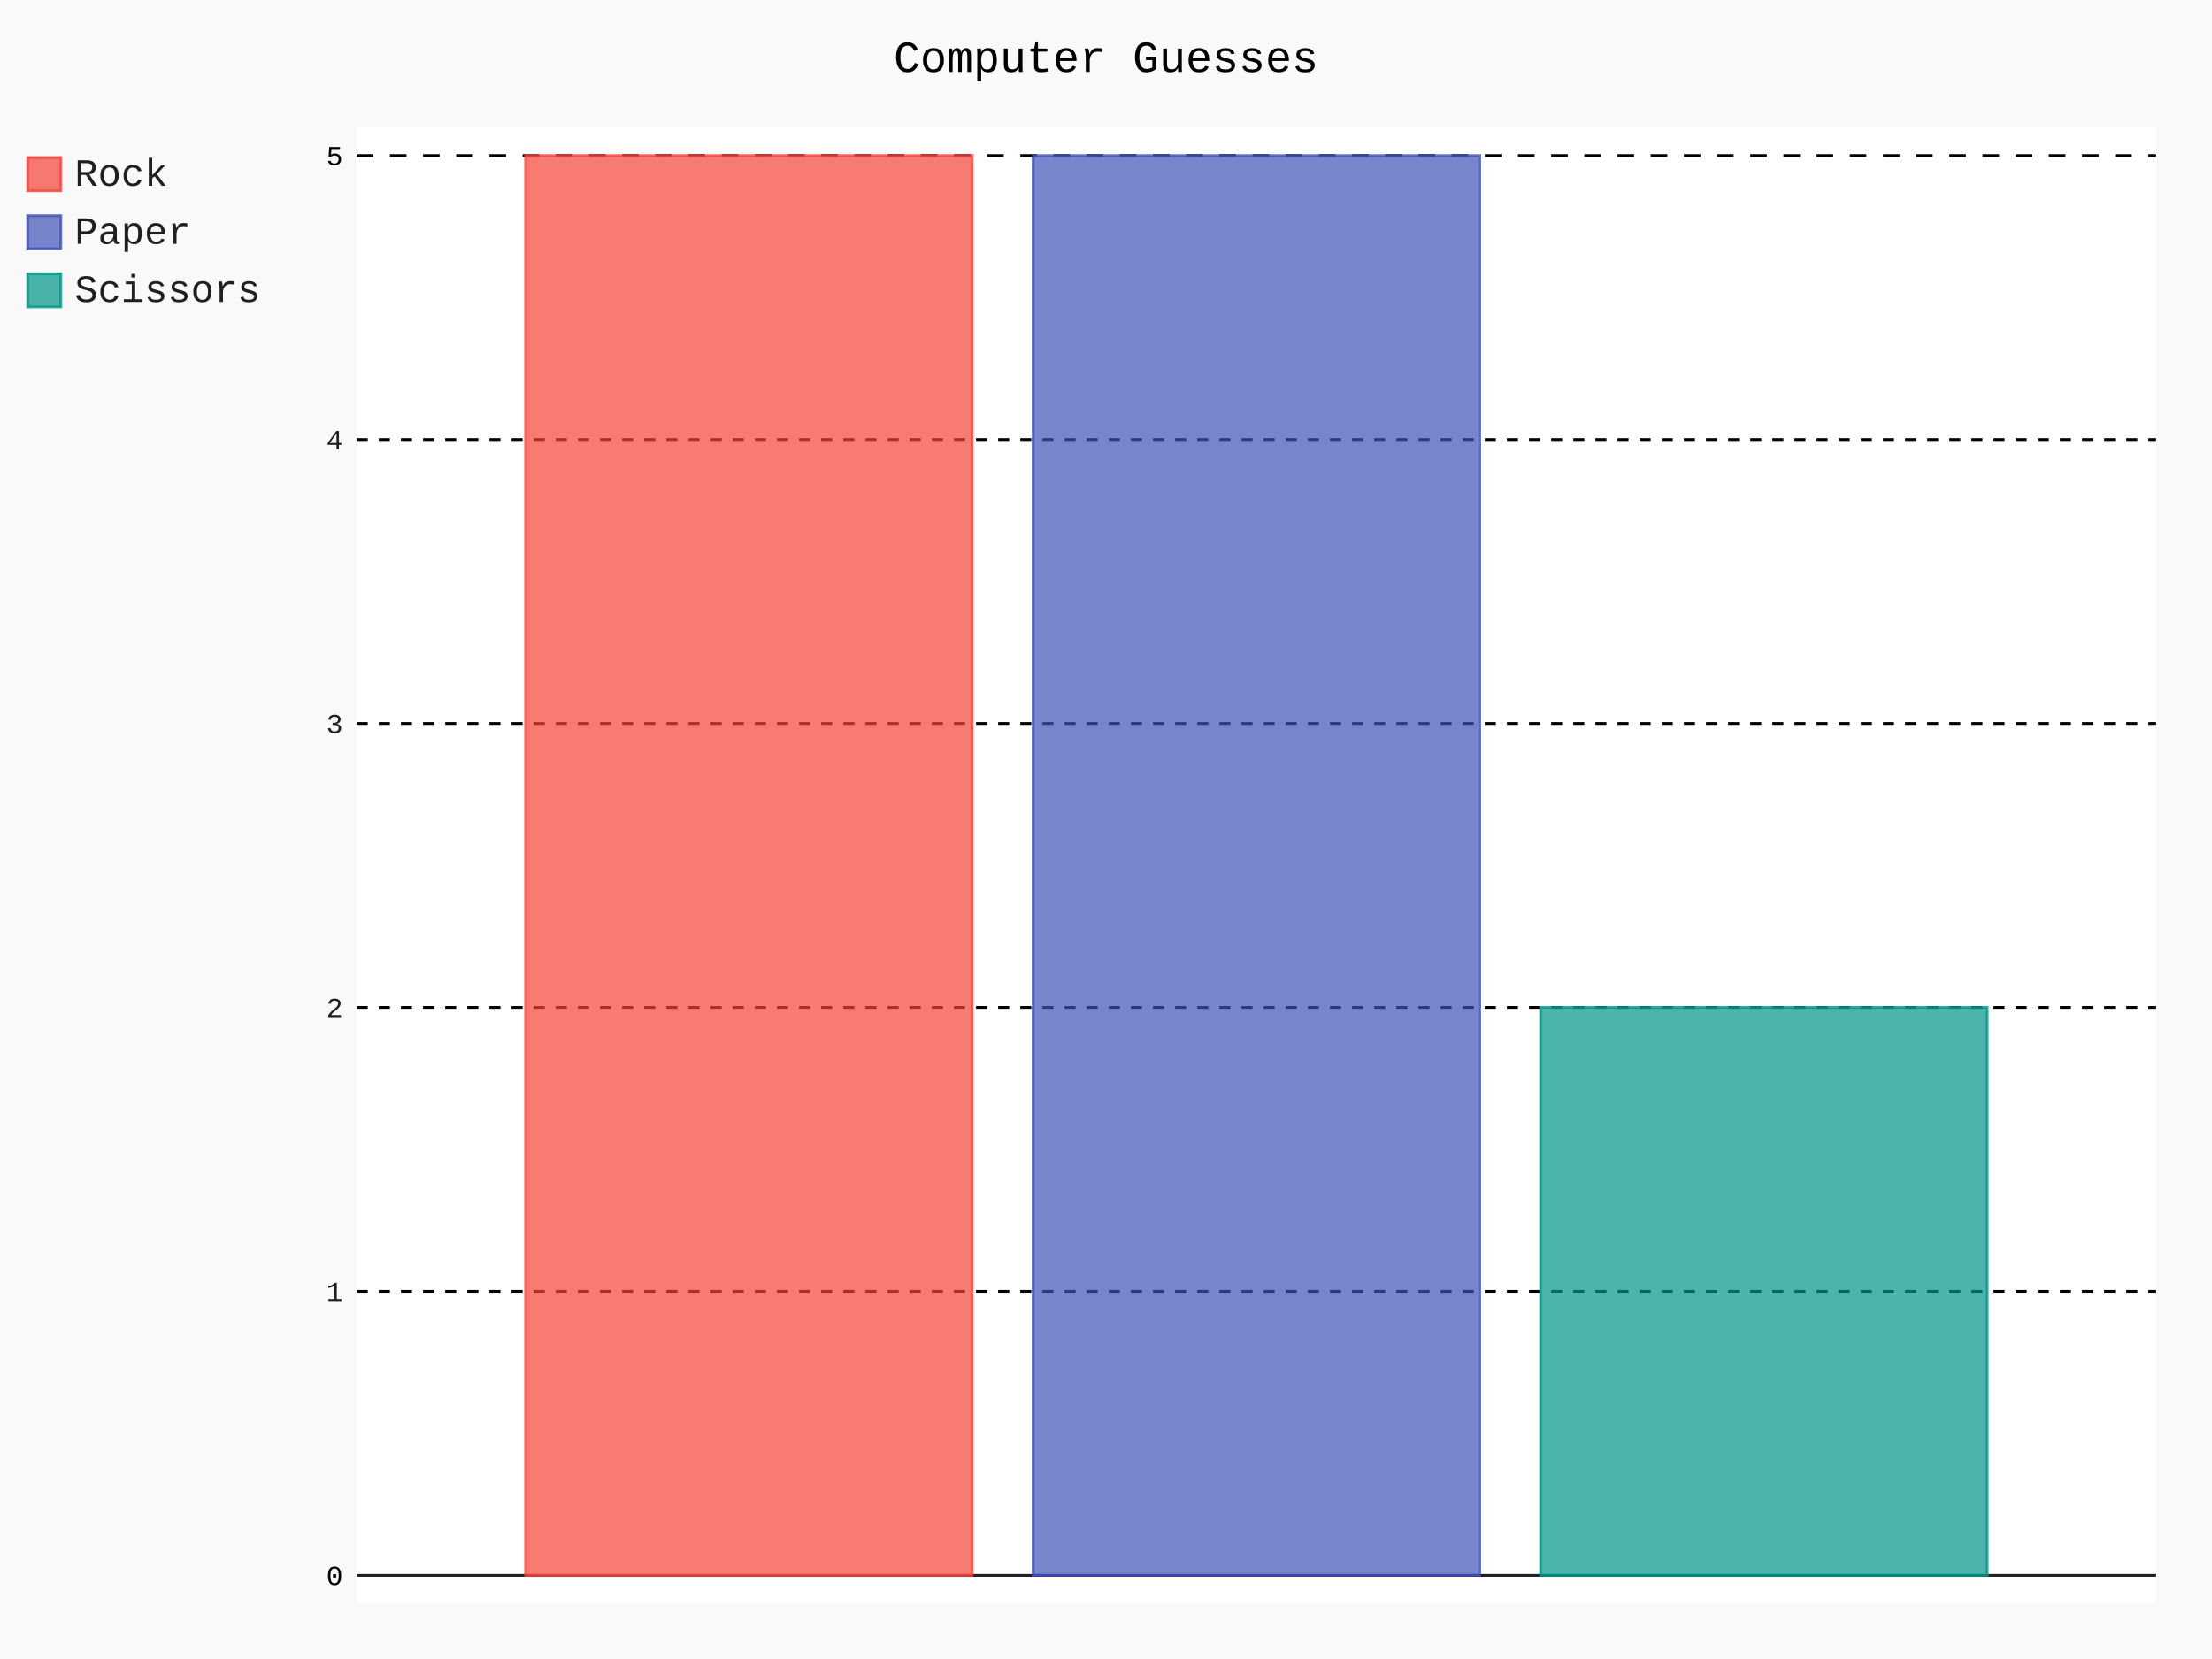
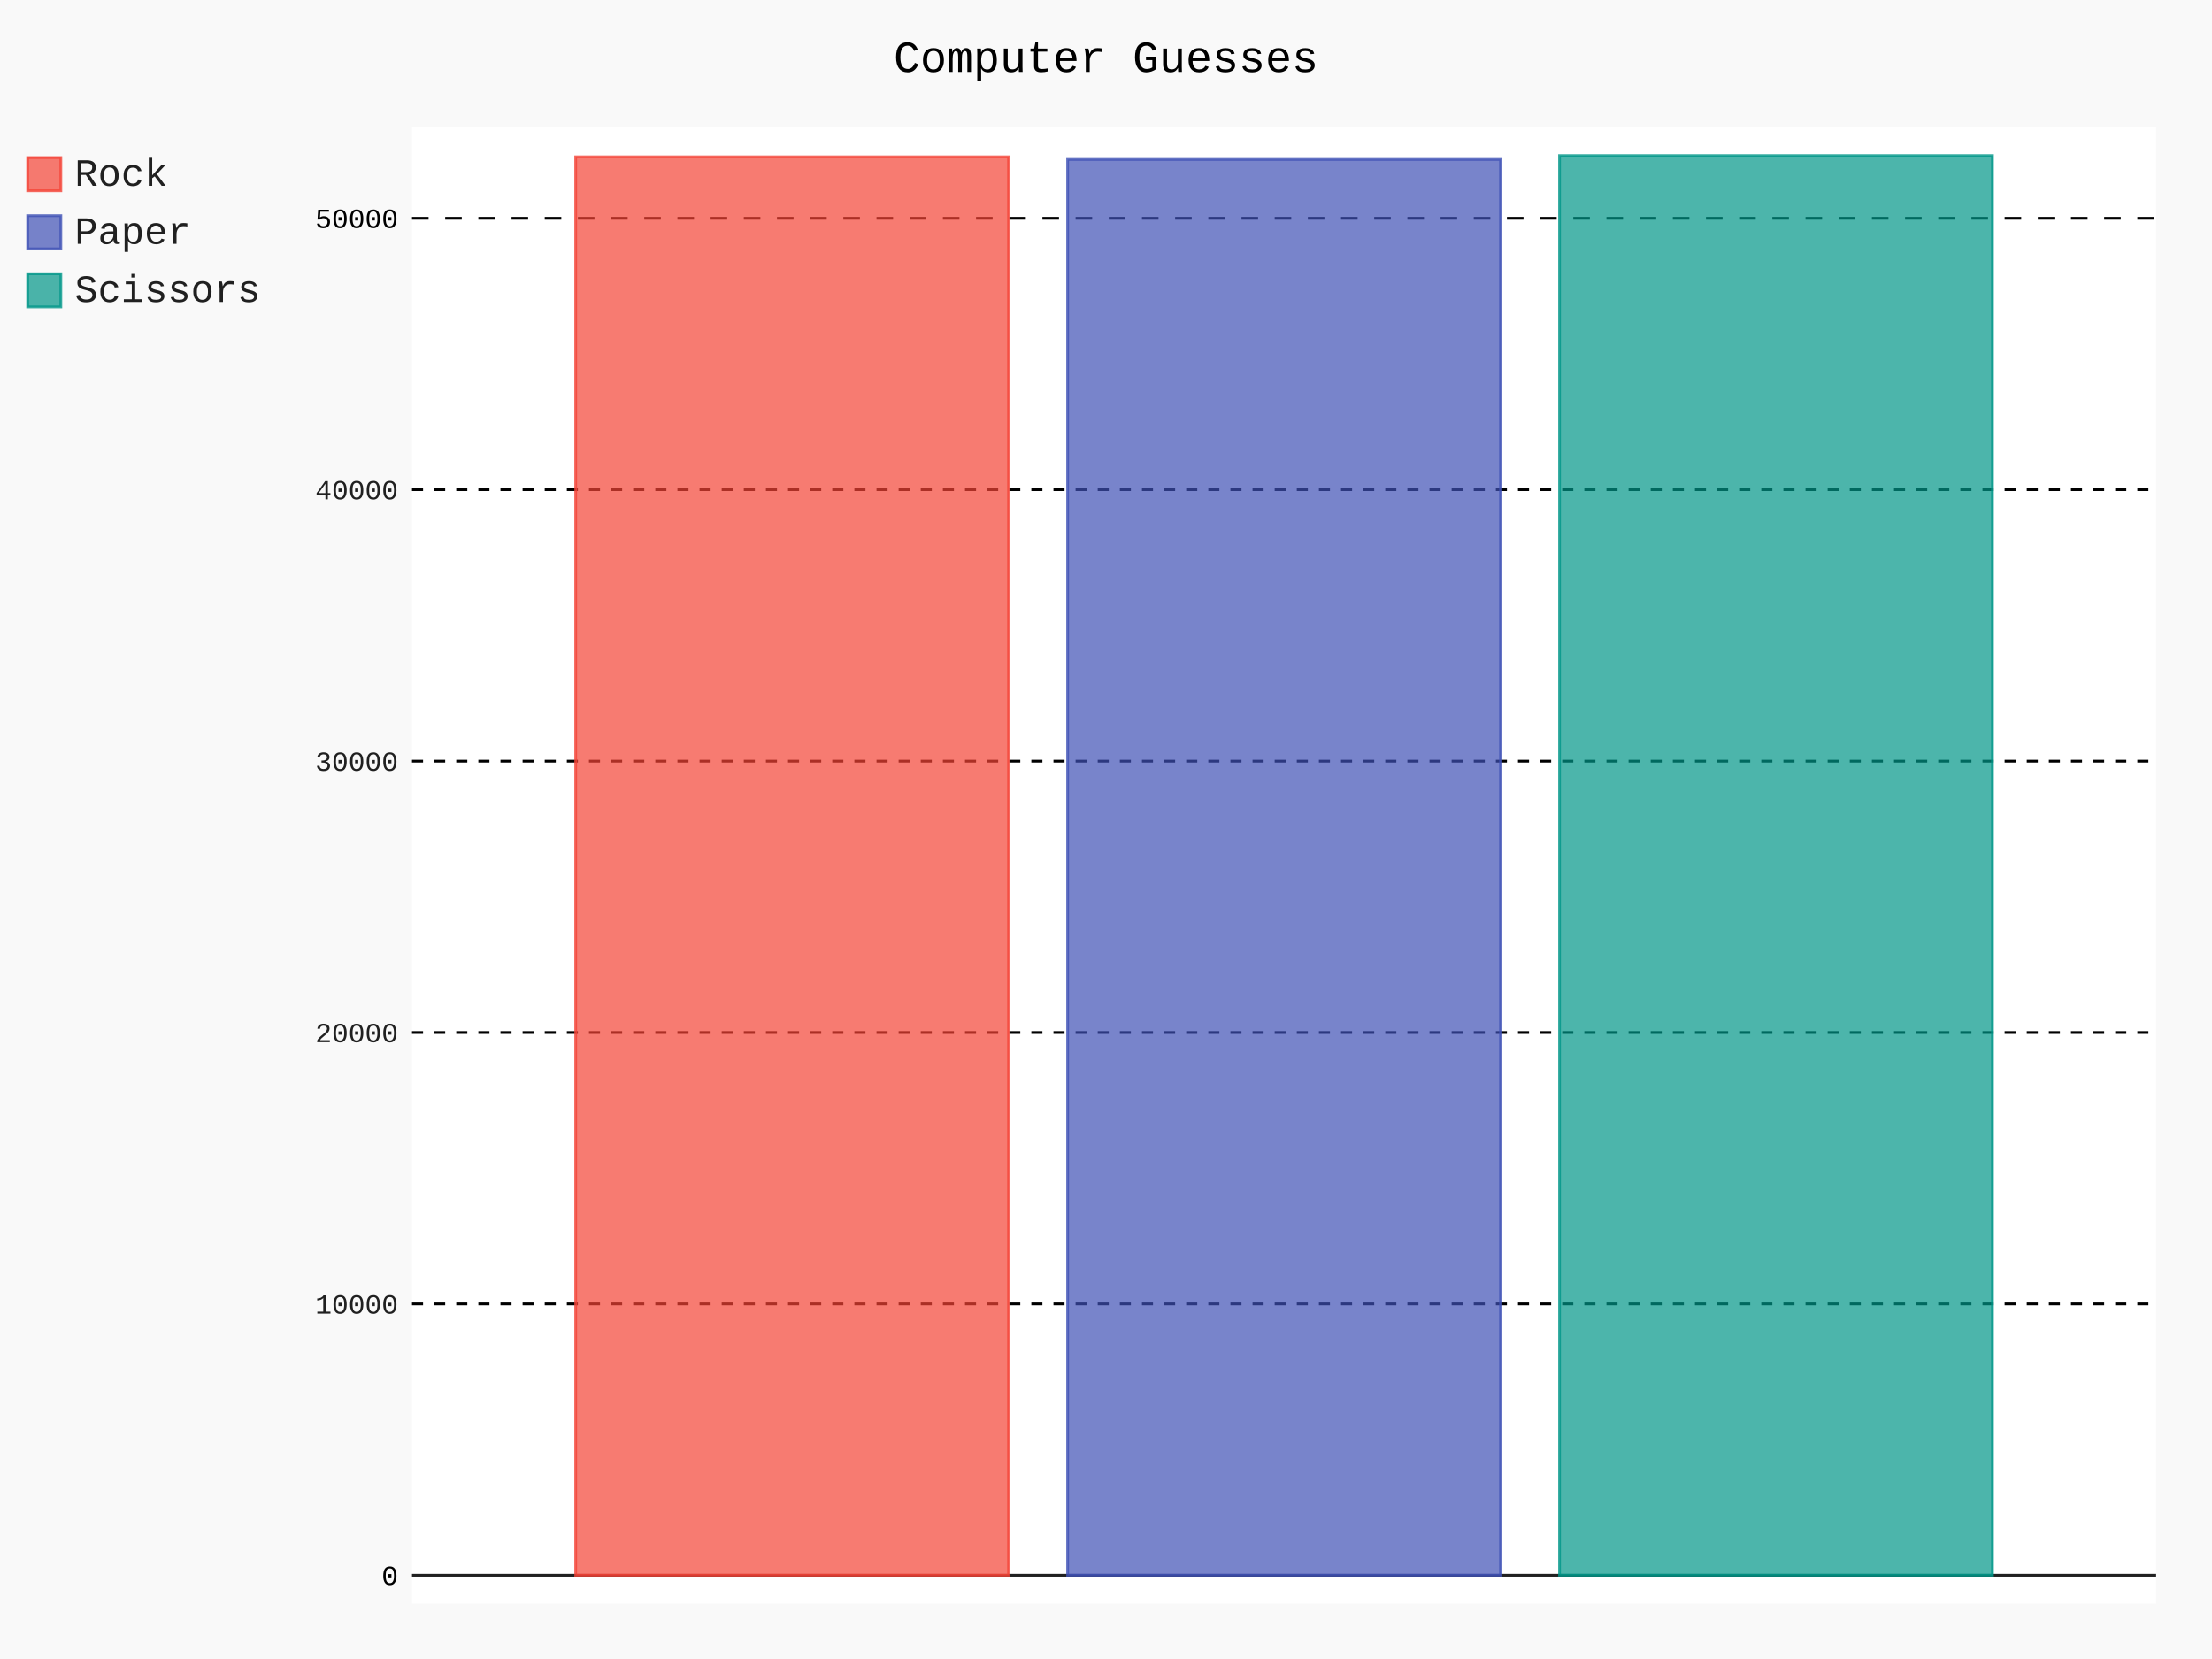
- <svg xmlns="http://www.w3.org/2000/svg" id="chart-8dc259a1-948f-4458-a1c6-1aca4e2e356c" class="pygal-chart" viewBox="0 0 800 600">
+ <svg xmlns="http://www.w3.org/2000/svg" id="chart-84f8d665-5aa7-4c9c-becf-a4dac5f33e0c" class="pygal-chart" viewBox="0 0 800 600">
  <defs>
-     <style type="text/css">#chart-8dc259a1-948f-4458-a1c6-1aca4e2e356c{-webkit-user-select:none;-webkit-font-smoothing:antialiased;font-family:Consolas,"Liberation Mono",Menlo,Courier,monospace}#chart-8dc259a1-948f-4458-a1c6-1aca4e2e356c .title{font-family:Consolas,"Liberation Mono",Menlo,Courier,monospace;font-size:16px}#chart-8dc259a1-948f-4458-a1c6-1aca4e2e356c .legends .legend text{font-family:Consolas,"Liberation Mono",Menlo,Courier,monospace;font-size:14px}#chart-8dc259a1-948f-4458-a1c6-1aca4e2e356c .axis text{font-family:Consolas,"Liberation Mono",Menlo,Courier,monospace;font-size:10px}#chart-8dc259a1-948f-4458-a1c6-1aca4e2e356c .axis text.major{font-family:Consolas,"Liberation Mono",Menlo,Courier,monospace;font-size:10px}#chart-8dc259a1-948f-4458-a1c6-1aca4e2e356c .text-overlay text.value{font-family:Consolas,"Liberation Mono",Menlo,Courier,monospace;font-size:16px}#chart-8dc259a1-948f-4458-a1c6-1aca4e2e356c .text-overlay text.label{font-family:Consolas,"Liberation Mono",Menlo,Courier,monospace;font-size:10px}#chart-8dc259a1-948f-4458-a1c6-1aca4e2e356c .tooltip{font-family:Consolas,"Liberation Mono",Menlo,Courier,monospace;font-size:14px}#chart-8dc259a1-948f-4458-a1c6-1aca4e2e356c text.no_data{font-family:Consolas,"Liberation Mono",Menlo,Courier,monospace;font-size:64px}
- #chart-8dc259a1-948f-4458-a1c6-1aca4e2e356c{background-color:rgba(249,249,249,1)}#chart-8dc259a1-948f-4458-a1c6-1aca4e2e356c path,#chart-8dc259a1-948f-4458-a1c6-1aca4e2e356c line,#chart-8dc259a1-948f-4458-a1c6-1aca4e2e356c rect,#chart-8dc259a1-948f-4458-a1c6-1aca4e2e356c circle{-webkit-transition:150ms;-moz-transition:150ms;transition:150ms}#chart-8dc259a1-948f-4458-a1c6-1aca4e2e356c .graph &gt; .background{fill:rgba(249,249,249,1)}#chart-8dc259a1-948f-4458-a1c6-1aca4e2e356c .plot &gt; .background{fill:rgba(255,255,255,1)}#chart-8dc259a1-948f-4458-a1c6-1aca4e2e356c .graph{fill:rgba(0,0,0,.87)}#chart-8dc259a1-948f-4458-a1c6-1aca4e2e356c text.no_data{fill:rgba(0,0,0,1)}#chart-8dc259a1-948f-4458-a1c6-1aca4e2e356c .title{fill:rgba(0,0,0,1)}#chart-8dc259a1-948f-4458-a1c6-1aca4e2e356c .legends .legend text{fill:rgba(0,0,0,.87)}#chart-8dc259a1-948f-4458-a1c6-1aca4e2e356c .legends .legend:hover text{fill:rgba(0,0,0,1)}#chart-8dc259a1-948f-4458-a1c6-1aca4e2e356c .axis .line{stroke:rgba(0,0,0,1)}#chart-8dc259a1-948f-4458-a1c6-1aca4e2e356c .axis .guide.line{stroke:rgba(0,0,0,.54)}#chart-8dc259a1-948f-4458-a1c6-1aca4e2e356c .axis .major.line{stroke:rgba(0,0,0,.87)}#chart-8dc259a1-948f-4458-a1c6-1aca4e2e356c .axis text.major{fill:rgba(0,0,0,1)}#chart-8dc259a1-948f-4458-a1c6-1aca4e2e356c .axis.y .guides:hover .guide.line,#chart-8dc259a1-948f-4458-a1c6-1aca4e2e356c .line-graph .axis.x .guides:hover .guide.line,#chart-8dc259a1-948f-4458-a1c6-1aca4e2e356c .stackedline-graph .axis.x .guides:hover .guide.line,#chart-8dc259a1-948f-4458-a1c6-1aca4e2e356c .xy-graph .axis.x .guides:hover .guide.line{stroke:rgba(0,0,0,1)}#chart-8dc259a1-948f-4458-a1c6-1aca4e2e356c .axis .guides:hover text{fill:rgba(0,0,0,1)}#chart-8dc259a1-948f-4458-a1c6-1aca4e2e356c .reactive{fill-opacity:.7;stroke-opacity:.8;stroke-width:1}#chart-8dc259a1-948f-4458-a1c6-1aca4e2e356c .ci{stroke:rgba(0,0,0,.87)}#chart-8dc259a1-948f-4458-a1c6-1aca4e2e356c .reactive.active,#chart-8dc259a1-948f-4458-a1c6-1aca4e2e356c .active .reactive{fill-opacity:.8;stroke-opacity:.9;stroke-width:4}#chart-8dc259a1-948f-4458-a1c6-1aca4e2e356c .ci .reactive.active{stroke-width:1.5}#chart-8dc259a1-948f-4458-a1c6-1aca4e2e356c .series text{fill:rgba(0,0,0,1)}#chart-8dc259a1-948f-4458-a1c6-1aca4e2e356c .tooltip rect{fill:rgba(255,255,255,1);stroke:rgba(0,0,0,1);-webkit-transition:opacity 150ms;-moz-transition:opacity 150ms;transition:opacity 150ms}#chart-8dc259a1-948f-4458-a1c6-1aca4e2e356c .tooltip .label{fill:rgba(0,0,0,.87)}#chart-8dc259a1-948f-4458-a1c6-1aca4e2e356c .tooltip .label{fill:rgba(0,0,0,.87)}#chart-8dc259a1-948f-4458-a1c6-1aca4e2e356c .tooltip .legend{font-size:.8em;fill:rgba(0,0,0,.54)}#chart-8dc259a1-948f-4458-a1c6-1aca4e2e356c .tooltip .x_label{font-size:.6em;fill:rgba(0,0,0,1)}#chart-8dc259a1-948f-4458-a1c6-1aca4e2e356c .tooltip .xlink{font-size:.5em;text-decoration:underline}#chart-8dc259a1-948f-4458-a1c6-1aca4e2e356c .tooltip .value{font-size:1.5em}#chart-8dc259a1-948f-4458-a1c6-1aca4e2e356c .bound{font-size:.5em}#chart-8dc259a1-948f-4458-a1c6-1aca4e2e356c .max-value{font-size:.75em;fill:rgba(0,0,0,.54)}#chart-8dc259a1-948f-4458-a1c6-1aca4e2e356c .map-element{fill:rgba(255,255,255,1);stroke:rgba(0,0,0,.54) !important}#chart-8dc259a1-948f-4458-a1c6-1aca4e2e356c .map-element .reactive{fill-opacity:inherit;stroke-opacity:inherit}#chart-8dc259a1-948f-4458-a1c6-1aca4e2e356c .color-0,#chart-8dc259a1-948f-4458-a1c6-1aca4e2e356c .color-0 a:visited{stroke:#F44336;fill:#F44336}#chart-8dc259a1-948f-4458-a1c6-1aca4e2e356c .color-1,#chart-8dc259a1-948f-4458-a1c6-1aca4e2e356c .color-1 a:visited{stroke:#3F51B5;fill:#3F51B5}#chart-8dc259a1-948f-4458-a1c6-1aca4e2e356c .color-2,#chart-8dc259a1-948f-4458-a1c6-1aca4e2e356c .color-2 a:visited{stroke:#009688;fill:#009688}#chart-8dc259a1-948f-4458-a1c6-1aca4e2e356c .text-overlay .color-0 text{fill:black}#chart-8dc259a1-948f-4458-a1c6-1aca4e2e356c .text-overlay .color-1 text{fill:black}#chart-8dc259a1-948f-4458-a1c6-1aca4e2e356c .text-overlay .color-2 text{fill:black}
- #chart-8dc259a1-948f-4458-a1c6-1aca4e2e356c text.no_data{text-anchor:middle}#chart-8dc259a1-948f-4458-a1c6-1aca4e2e356c .guide.line{fill:none}#chart-8dc259a1-948f-4458-a1c6-1aca4e2e356c .centered{text-anchor:middle}#chart-8dc259a1-948f-4458-a1c6-1aca4e2e356c .title{text-anchor:middle}#chart-8dc259a1-948f-4458-a1c6-1aca4e2e356c .legends .legend text{fill-opacity:1}#chart-8dc259a1-948f-4458-a1c6-1aca4e2e356c .axis.x text{text-anchor:middle}#chart-8dc259a1-948f-4458-a1c6-1aca4e2e356c .axis.x:not(.web) text[transform]{text-anchor:start}#chart-8dc259a1-948f-4458-a1c6-1aca4e2e356c .axis.x:not(.web) text[transform].backwards{text-anchor:end}#chart-8dc259a1-948f-4458-a1c6-1aca4e2e356c .axis.y text{text-anchor:end}#chart-8dc259a1-948f-4458-a1c6-1aca4e2e356c .axis.y text[transform].backwards{text-anchor:start}#chart-8dc259a1-948f-4458-a1c6-1aca4e2e356c .axis.y2 text{text-anchor:start}#chart-8dc259a1-948f-4458-a1c6-1aca4e2e356c .axis.y2 text[transform].backwards{text-anchor:end}#chart-8dc259a1-948f-4458-a1c6-1aca4e2e356c .axis .guide.line{stroke-dasharray:4,4;stroke:black}#chart-8dc259a1-948f-4458-a1c6-1aca4e2e356c .axis .major.guide.line{stroke-dasharray:6,6;stroke:black}#chart-8dc259a1-948f-4458-a1c6-1aca4e2e356c .horizontal .axis.y .guide.line,#chart-8dc259a1-948f-4458-a1c6-1aca4e2e356c .horizontal .axis.y2 .guide.line,#chart-8dc259a1-948f-4458-a1c6-1aca4e2e356c .vertical .axis.x .guide.line{opacity:0}#chart-8dc259a1-948f-4458-a1c6-1aca4e2e356c .horizontal .axis.always_show .guide.line,#chart-8dc259a1-948f-4458-a1c6-1aca4e2e356c .vertical .axis.always_show .guide.line{opacity:1 !important}#chart-8dc259a1-948f-4458-a1c6-1aca4e2e356c .axis.y .guides:hover .guide.line,#chart-8dc259a1-948f-4458-a1c6-1aca4e2e356c .axis.y2 .guides:hover .guide.line,#chart-8dc259a1-948f-4458-a1c6-1aca4e2e356c .axis.x .guides:hover .guide.line{opacity:1}#chart-8dc259a1-948f-4458-a1c6-1aca4e2e356c .axis .guides:hover text{opacity:1}#chart-8dc259a1-948f-4458-a1c6-1aca4e2e356c .nofill{fill:none}#chart-8dc259a1-948f-4458-a1c6-1aca4e2e356c .subtle-fill{fill-opacity:.2}#chart-8dc259a1-948f-4458-a1c6-1aca4e2e356c .dot{stroke-width:1px;fill-opacity:1;stroke-opacity:1}#chart-8dc259a1-948f-4458-a1c6-1aca4e2e356c .dot.active{stroke-width:5px}#chart-8dc259a1-948f-4458-a1c6-1aca4e2e356c .dot.negative{fill:transparent}#chart-8dc259a1-948f-4458-a1c6-1aca4e2e356c text,#chart-8dc259a1-948f-4458-a1c6-1aca4e2e356c tspan{stroke:none !important}#chart-8dc259a1-948f-4458-a1c6-1aca4e2e356c .series text.active{opacity:1}#chart-8dc259a1-948f-4458-a1c6-1aca4e2e356c .tooltip rect{fill-opacity:.95;stroke-width:.5}#chart-8dc259a1-948f-4458-a1c6-1aca4e2e356c .tooltip text{fill-opacity:1}#chart-8dc259a1-948f-4458-a1c6-1aca4e2e356c .showable{visibility:hidden}#chart-8dc259a1-948f-4458-a1c6-1aca4e2e356c .showable.shown{visibility:visible}#chart-8dc259a1-948f-4458-a1c6-1aca4e2e356c .gauge-background{fill:rgba(229,229,229,1);stroke:none}#chart-8dc259a1-948f-4458-a1c6-1aca4e2e356c .bg-lines{stroke:rgba(249,249,249,1);stroke-width:2px}</style>
+     <style type="text/css">#chart-84f8d665-5aa7-4c9c-becf-a4dac5f33e0c{-webkit-user-select:none;-webkit-font-smoothing:antialiased;font-family:Consolas,"Liberation Mono",Menlo,Courier,monospace}#chart-84f8d665-5aa7-4c9c-becf-a4dac5f33e0c .title{font-family:Consolas,"Liberation Mono",Menlo,Courier,monospace;font-size:16px}#chart-84f8d665-5aa7-4c9c-becf-a4dac5f33e0c .legends .legend text{font-family:Consolas,"Liberation Mono",Menlo,Courier,monospace;font-size:14px}#chart-84f8d665-5aa7-4c9c-becf-a4dac5f33e0c .axis text{font-family:Consolas,"Liberation Mono",Menlo,Courier,monospace;font-size:10px}#chart-84f8d665-5aa7-4c9c-becf-a4dac5f33e0c .axis text.major{font-family:Consolas,"Liberation Mono",Menlo,Courier,monospace;font-size:10px}#chart-84f8d665-5aa7-4c9c-becf-a4dac5f33e0c .text-overlay text.value{font-family:Consolas,"Liberation Mono",Menlo,Courier,monospace;font-size:16px}#chart-84f8d665-5aa7-4c9c-becf-a4dac5f33e0c .text-overlay text.label{font-family:Consolas,"Liberation Mono",Menlo,Courier,monospace;font-size:10px}#chart-84f8d665-5aa7-4c9c-becf-a4dac5f33e0c .tooltip{font-family:Consolas,"Liberation Mono",Menlo,Courier,monospace;font-size:14px}#chart-84f8d665-5aa7-4c9c-becf-a4dac5f33e0c text.no_data{font-family:Consolas,"Liberation Mono",Menlo,Courier,monospace;font-size:64px}
+ #chart-84f8d665-5aa7-4c9c-becf-a4dac5f33e0c{background-color:rgba(249,249,249,1)}#chart-84f8d665-5aa7-4c9c-becf-a4dac5f33e0c path,#chart-84f8d665-5aa7-4c9c-becf-a4dac5f33e0c line,#chart-84f8d665-5aa7-4c9c-becf-a4dac5f33e0c rect,#chart-84f8d665-5aa7-4c9c-becf-a4dac5f33e0c circle{-webkit-transition:150ms;-moz-transition:150ms;transition:150ms}#chart-84f8d665-5aa7-4c9c-becf-a4dac5f33e0c .graph &gt; .background{fill:rgba(249,249,249,1)}#chart-84f8d665-5aa7-4c9c-becf-a4dac5f33e0c .plot &gt; .background{fill:rgba(255,255,255,1)}#chart-84f8d665-5aa7-4c9c-becf-a4dac5f33e0c .graph{fill:rgba(0,0,0,.87)}#chart-84f8d665-5aa7-4c9c-becf-a4dac5f33e0c text.no_data{fill:rgba(0,0,0,1)}#chart-84f8d665-5aa7-4c9c-becf-a4dac5f33e0c .title{fill:rgba(0,0,0,1)}#chart-84f8d665-5aa7-4c9c-becf-a4dac5f33e0c .legends .legend text{fill:rgba(0,0,0,.87)}#chart-84f8d665-5aa7-4c9c-becf-a4dac5f33e0c .legends .legend:hover text{fill:rgba(0,0,0,1)}#chart-84f8d665-5aa7-4c9c-becf-a4dac5f33e0c .axis .line{stroke:rgba(0,0,0,1)}#chart-84f8d665-5aa7-4c9c-becf-a4dac5f33e0c .axis .guide.line{stroke:rgba(0,0,0,.54)}#chart-84f8d665-5aa7-4c9c-becf-a4dac5f33e0c .axis .major.line{stroke:rgba(0,0,0,.87)}#chart-84f8d665-5aa7-4c9c-becf-a4dac5f33e0c .axis text.major{fill:rgba(0,0,0,1)}#chart-84f8d665-5aa7-4c9c-becf-a4dac5f33e0c .axis.y .guides:hover .guide.line,#chart-84f8d665-5aa7-4c9c-becf-a4dac5f33e0c .line-graph .axis.x .guides:hover .guide.line,#chart-84f8d665-5aa7-4c9c-becf-a4dac5f33e0c .stackedline-graph .axis.x .guides:hover .guide.line,#chart-84f8d665-5aa7-4c9c-becf-a4dac5f33e0c .xy-graph .axis.x .guides:hover .guide.line{stroke:rgba(0,0,0,1)}#chart-84f8d665-5aa7-4c9c-becf-a4dac5f33e0c .axis .guides:hover text{fill:rgba(0,0,0,1)}#chart-84f8d665-5aa7-4c9c-becf-a4dac5f33e0c .reactive{fill-opacity:.7;stroke-opacity:.8;stroke-width:1}#chart-84f8d665-5aa7-4c9c-becf-a4dac5f33e0c .ci{stroke:rgba(0,0,0,.87)}#chart-84f8d665-5aa7-4c9c-becf-a4dac5f33e0c .reactive.active,#chart-84f8d665-5aa7-4c9c-becf-a4dac5f33e0c .active .reactive{fill-opacity:.8;stroke-opacity:.9;stroke-width:4}#chart-84f8d665-5aa7-4c9c-becf-a4dac5f33e0c .ci .reactive.active{stroke-width:1.5}#chart-84f8d665-5aa7-4c9c-becf-a4dac5f33e0c .series text{fill:rgba(0,0,0,1)}#chart-84f8d665-5aa7-4c9c-becf-a4dac5f33e0c .tooltip rect{fill:rgba(255,255,255,1);stroke:rgba(0,0,0,1);-webkit-transition:opacity 150ms;-moz-transition:opacity 150ms;transition:opacity 150ms}#chart-84f8d665-5aa7-4c9c-becf-a4dac5f33e0c .tooltip .label{fill:rgba(0,0,0,.87)}#chart-84f8d665-5aa7-4c9c-becf-a4dac5f33e0c .tooltip .label{fill:rgba(0,0,0,.87)}#chart-84f8d665-5aa7-4c9c-becf-a4dac5f33e0c .tooltip .legend{font-size:.8em;fill:rgba(0,0,0,.54)}#chart-84f8d665-5aa7-4c9c-becf-a4dac5f33e0c .tooltip .x_label{font-size:.6em;fill:rgba(0,0,0,1)}#chart-84f8d665-5aa7-4c9c-becf-a4dac5f33e0c .tooltip .xlink{font-size:.5em;text-decoration:underline}#chart-84f8d665-5aa7-4c9c-becf-a4dac5f33e0c .tooltip .value{font-size:1.5em}#chart-84f8d665-5aa7-4c9c-becf-a4dac5f33e0c .bound{font-size:.5em}#chart-84f8d665-5aa7-4c9c-becf-a4dac5f33e0c .max-value{font-size:.75em;fill:rgba(0,0,0,.54)}#chart-84f8d665-5aa7-4c9c-becf-a4dac5f33e0c .map-element{fill:rgba(255,255,255,1);stroke:rgba(0,0,0,.54) !important}#chart-84f8d665-5aa7-4c9c-becf-a4dac5f33e0c .map-element .reactive{fill-opacity:inherit;stroke-opacity:inherit}#chart-84f8d665-5aa7-4c9c-becf-a4dac5f33e0c .color-0,#chart-84f8d665-5aa7-4c9c-becf-a4dac5f33e0c .color-0 a:visited{stroke:#F44336;fill:#F44336}#chart-84f8d665-5aa7-4c9c-becf-a4dac5f33e0c .color-1,#chart-84f8d665-5aa7-4c9c-becf-a4dac5f33e0c .color-1 a:visited{stroke:#3F51B5;fill:#3F51B5}#chart-84f8d665-5aa7-4c9c-becf-a4dac5f33e0c .color-2,#chart-84f8d665-5aa7-4c9c-becf-a4dac5f33e0c .color-2 a:visited{stroke:#009688;fill:#009688}#chart-84f8d665-5aa7-4c9c-becf-a4dac5f33e0c .text-overlay .color-0 text{fill:black}#chart-84f8d665-5aa7-4c9c-becf-a4dac5f33e0c .text-overlay .color-1 text{fill:black}#chart-84f8d665-5aa7-4c9c-becf-a4dac5f33e0c .text-overlay .color-2 text{fill:black}
+ #chart-84f8d665-5aa7-4c9c-becf-a4dac5f33e0c text.no_data{text-anchor:middle}#chart-84f8d665-5aa7-4c9c-becf-a4dac5f33e0c .guide.line{fill:none}#chart-84f8d665-5aa7-4c9c-becf-a4dac5f33e0c .centered{text-anchor:middle}#chart-84f8d665-5aa7-4c9c-becf-a4dac5f33e0c .title{text-anchor:middle}#chart-84f8d665-5aa7-4c9c-becf-a4dac5f33e0c .legends .legend text{fill-opacity:1}#chart-84f8d665-5aa7-4c9c-becf-a4dac5f33e0c .axis.x text{text-anchor:middle}#chart-84f8d665-5aa7-4c9c-becf-a4dac5f33e0c .axis.x:not(.web) text[transform]{text-anchor:start}#chart-84f8d665-5aa7-4c9c-becf-a4dac5f33e0c .axis.x:not(.web) text[transform].backwards{text-anchor:end}#chart-84f8d665-5aa7-4c9c-becf-a4dac5f33e0c .axis.y text{text-anchor:end}#chart-84f8d665-5aa7-4c9c-becf-a4dac5f33e0c .axis.y text[transform].backwards{text-anchor:start}#chart-84f8d665-5aa7-4c9c-becf-a4dac5f33e0c .axis.y2 text{text-anchor:start}#chart-84f8d665-5aa7-4c9c-becf-a4dac5f33e0c .axis.y2 text[transform].backwards{text-anchor:end}#chart-84f8d665-5aa7-4c9c-becf-a4dac5f33e0c .axis .guide.line{stroke-dasharray:4,4;stroke:black}#chart-84f8d665-5aa7-4c9c-becf-a4dac5f33e0c .axis .major.guide.line{stroke-dasharray:6,6;stroke:black}#chart-84f8d665-5aa7-4c9c-becf-a4dac5f33e0c .horizontal .axis.y .guide.line,#chart-84f8d665-5aa7-4c9c-becf-a4dac5f33e0c .horizontal .axis.y2 .guide.line,#chart-84f8d665-5aa7-4c9c-becf-a4dac5f33e0c .vertical .axis.x .guide.line{opacity:0}#chart-84f8d665-5aa7-4c9c-becf-a4dac5f33e0c .horizontal .axis.always_show .guide.line,#chart-84f8d665-5aa7-4c9c-becf-a4dac5f33e0c .vertical .axis.always_show .guide.line{opacity:1 !important}#chart-84f8d665-5aa7-4c9c-becf-a4dac5f33e0c .axis.y .guides:hover .guide.line,#chart-84f8d665-5aa7-4c9c-becf-a4dac5f33e0c .axis.y2 .guides:hover .guide.line,#chart-84f8d665-5aa7-4c9c-becf-a4dac5f33e0c .axis.x .guides:hover .guide.line{opacity:1}#chart-84f8d665-5aa7-4c9c-becf-a4dac5f33e0c .axis .guides:hover text{opacity:1}#chart-84f8d665-5aa7-4c9c-becf-a4dac5f33e0c .nofill{fill:none}#chart-84f8d665-5aa7-4c9c-becf-a4dac5f33e0c .subtle-fill{fill-opacity:.2}#chart-84f8d665-5aa7-4c9c-becf-a4dac5f33e0c .dot{stroke-width:1px;fill-opacity:1;stroke-opacity:1}#chart-84f8d665-5aa7-4c9c-becf-a4dac5f33e0c .dot.active{stroke-width:5px}#chart-84f8d665-5aa7-4c9c-becf-a4dac5f33e0c .dot.negative{fill:transparent}#chart-84f8d665-5aa7-4c9c-becf-a4dac5f33e0c text,#chart-84f8d665-5aa7-4c9c-becf-a4dac5f33e0c tspan{stroke:none !important}#chart-84f8d665-5aa7-4c9c-becf-a4dac5f33e0c .series text.active{opacity:1}#chart-84f8d665-5aa7-4c9c-becf-a4dac5f33e0c .tooltip rect{fill-opacity:.95;stroke-width:.5}#chart-84f8d665-5aa7-4c9c-becf-a4dac5f33e0c .tooltip text{fill-opacity:1}#chart-84f8d665-5aa7-4c9c-becf-a4dac5f33e0c .showable{visibility:hidden}#chart-84f8d665-5aa7-4c9c-becf-a4dac5f33e0c .showable.shown{visibility:visible}#chart-84f8d665-5aa7-4c9c-becf-a4dac5f33e0c .gauge-background{fill:rgba(229,229,229,1);stroke:none}#chart-84f8d665-5aa7-4c9c-becf-a4dac5f33e0c .bg-lines{stroke:rgba(249,249,249,1);stroke-width:2px}</style>
  </defs>
  <g class="graph bar-graph vertical">
    <rect x="0" y="0" width="800" height="600" class="background" />
-     <g transform="translate(129, 46)" class="plot">
-       <rect x="0" y="0" width="650.8" height="534" class="background" />
+     <g transform="translate(149, 46)" class="plot">
+       <rect x="0" y="0" width="630.8" height="534" class="background" />
      <g class="axis y always_show">
        <g class="guides">
-           <path d="M0 523.731 h650.8" class="axis major line" />
+           <path d="M0 523.731 h630.8" class="axis major line" />
          <text x="-5" y="527.231" class="major">0</text>
        </g>
        <g class="guides">
-           <path d="M0 421.038 h650.8" class="guide line" />
-           <text x="-5" y="424.538" class="">1</text>
+           <path d="M0 425.573 h630.8" class="guide line" />
+           <text x="-5" y="429.073" class="">10000</text>
        </g>
        <g class="guides">
-           <path d="M0 318.346 h650.8" class="guide line" />
-           <text x="-5" y="321.846" class="">2</text>
+           <path d="M0 327.416 h630.8" class="guide line" />
+           <text x="-5" y="330.916" class="">20000</text>
        </g>
        <g class="guides">
-           <path d="M0 215.654 h650.8" class="guide line" />
-           <text x="-5" y="219.154" class="">3</text>
+           <path d="M0 229.258 h630.8" class="guide line" />
+           <text x="-5" y="232.758" class="">30000</text>
        </g>
        <g class="guides">
-           <path d="M0 112.962 h650.8" class="guide line" />
-           <text x="-5" y="116.462" class="">4</text>
+           <path d="M0 131.101 h630.8" class="guide line" />
+           <text x="-5" y="134.601" class="">40000</text>
        </g>
        <g class="guides">
-           <path d="M0 10.269 h650.8" class="major guide line" />
-           <text x="-5" y="13.769" class="major">5</text>
+           <path d="M0 32.944 h630.8" class="major guide line" />
+           <text x="-5" y="36.444" class="major">50000</text>
        </g>
      </g>
      <g class="series serie-0 color-0">
        <g class="bars">
          <g class="bar">
-             <rect x="61.075" y="10.269" rx="0" ry="0" width="161.532" height="513.462" class="rect reactive tooltip-trigger" />
+             <rect x="59.198" y="10.721" rx="0" ry="0" width="156.568" height="513.01" class="rect reactive tooltip-trigger" />
          </g>
        </g>
      </g>
      <g class="series serie-1 color-1">
        <g class="bars">
          <g class="bar">
-             <rect x="244.634" y="10.269" rx="0" ry="0" width="161.532" height="513.462" class="rect reactive tooltip-trigger" />
+             <rect x="237.116" y="11.673" rx="0" ry="0" width="156.568" height="512.058" class="rect reactive tooltip-trigger" />
          </g>
        </g>
      </g>
      <g class="series serie-2 color-2">
        <g class="bars">
          <g class="bar">
-             <rect x="428.193" y="318.346" rx="0" ry="0" width="161.532" height="205.385" class="rect reactive tooltip-trigger" />
+             <rect x="415.034" y="10.269" rx="0" ry="0" width="156.568" height="513.462" class="rect reactive tooltip-trigger" />
          </g>
        </g>
      </g>
    </g>
    <g class="titles">
      <text x="400.0" y="26" class="title plot_title">Computer Guesses</text>
    </g>
-     <g transform="translate(129, 46)" class="plot overlay">
+     <g transform="translate(149, 46)" class="plot overlay">
      <g class="series serie-0 color-0" />
      <g class="series serie-1 color-1" />
      <g class="series serie-2 color-2" />
    </g>
-     <g transform="translate(129, 46)" class="plot text-overlay">
+     <g transform="translate(149, 46)" class="plot text-overlay">
      <g class="series serie-0 color-0" />
      <g class="series serie-1 color-1" />
      <g class="series serie-2 color-2" />
    </g>
-     <g transform="translate(129, 46)" class="plot tooltip-overlay">
+     <g transform="translate(149, 46)" class="plot tooltip-overlay">
      <g transform="translate(0 0)" style="opacity: 0" class="tooltip">
        <rect rx="0" ry="0" width="0" height="0" class="tooltip-box" />
        <g class="text" />
      </g>
    </g>
    <g transform="translate(10, 56)" class="legends">
      <g id="activate-serie-0" class="legend reactive activate-serie">
        <rect x="0.0" y="1.0" width="12" height="12" class="color-0 reactive" />
        <text x="17.0" y="11.2">Rock</text>
      </g>
      <g id="activate-serie-1" class="legend reactive activate-serie">
        <rect x="0.0" y="22.0" width="12" height="12" class="color-1 reactive" />
        <text x="17.0" y="32.2">Paper</text>
      </g>
      <g id="activate-serie-2" class="legend reactive activate-serie">
        <rect x="0.0" y="43.0" width="12" height="12" class="color-2 reactive" />
        <text x="17.0" y="53.2">Scissors</text>
      </g>
    </g>
    <g transform="translate(790, 56)" class="legends" />
  </g>
</svg>
